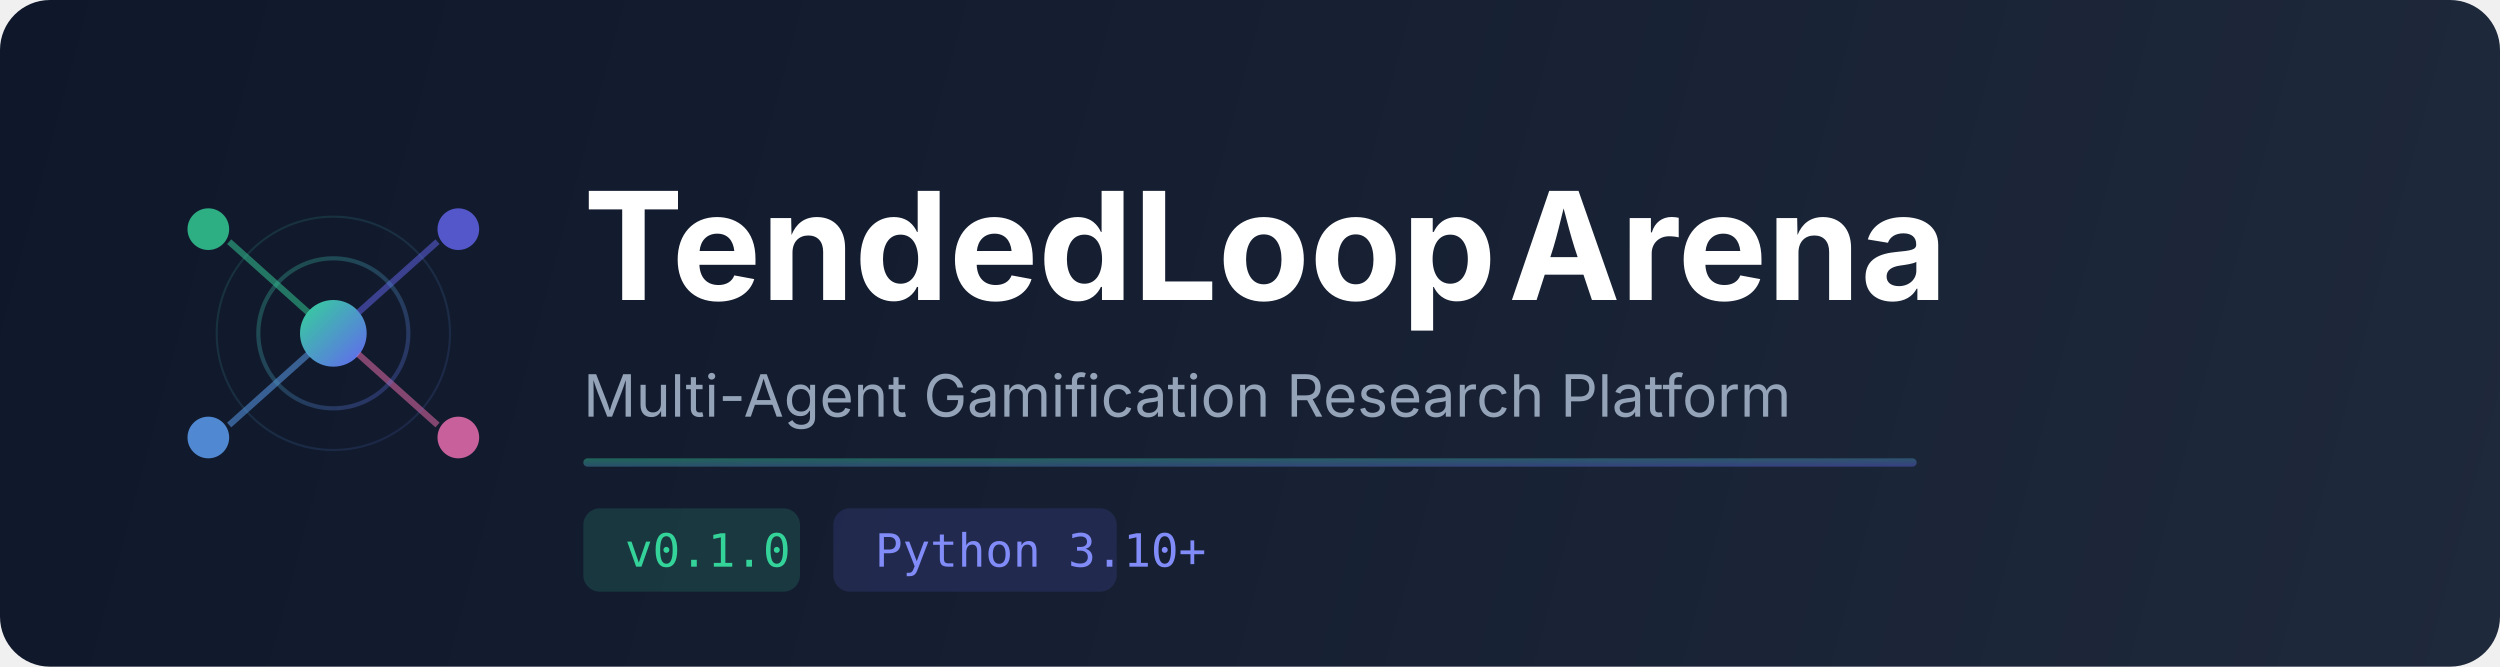
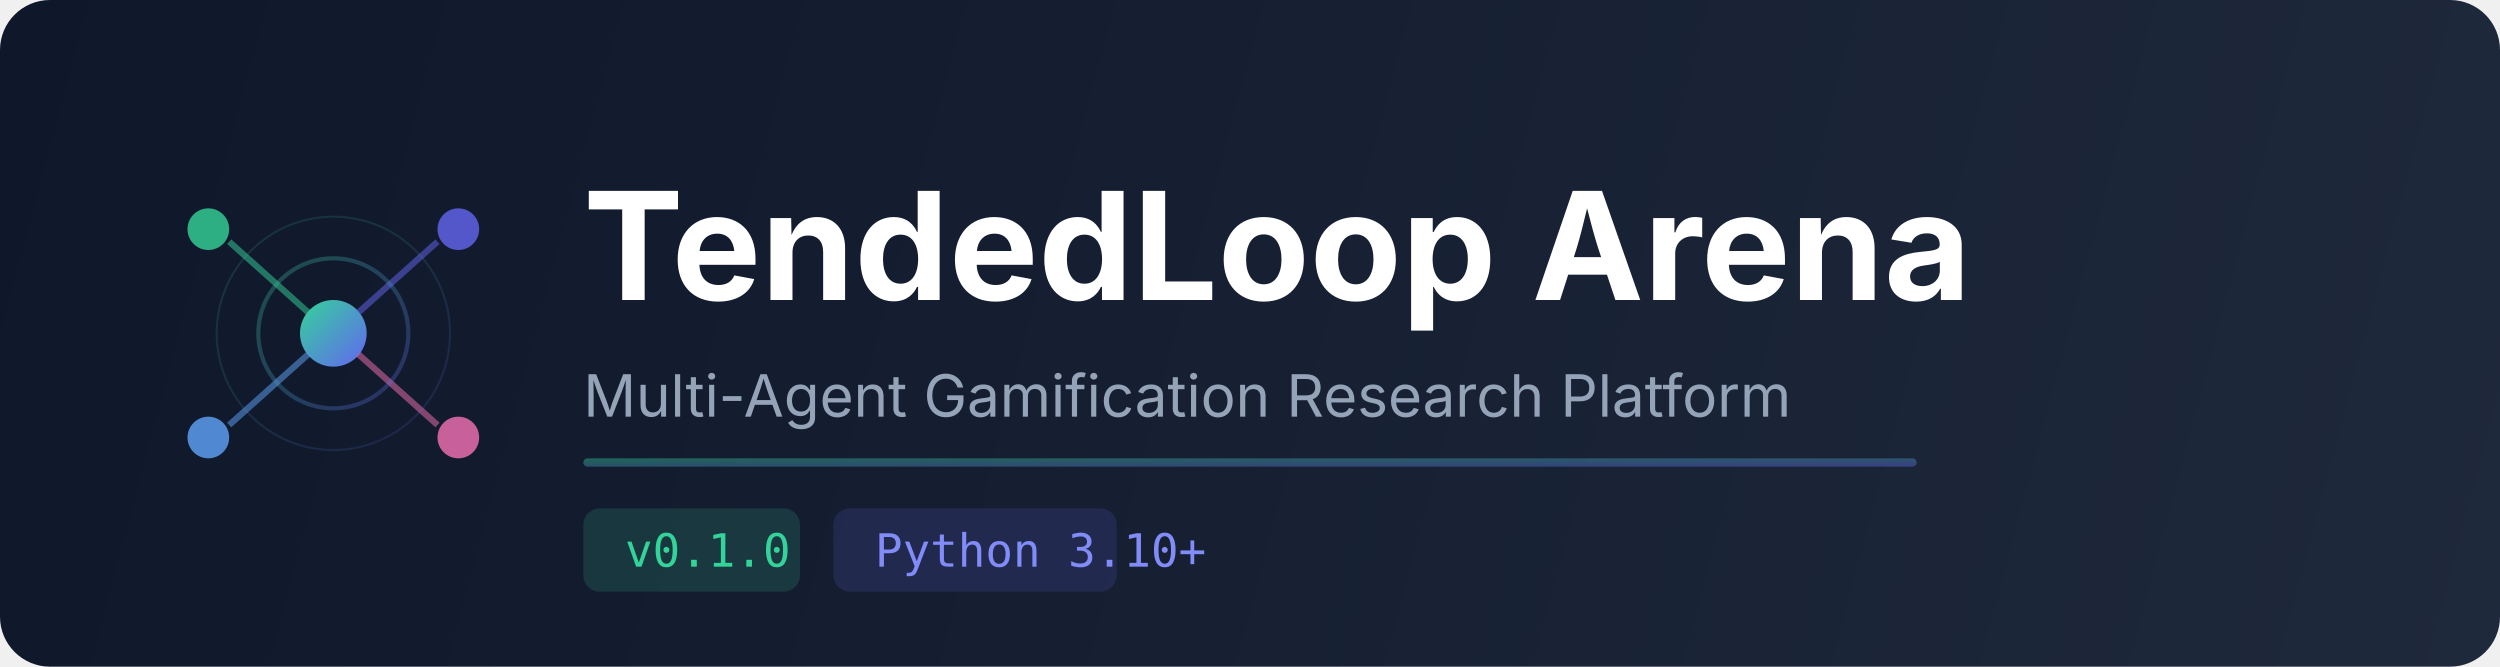
<svg xmlns="http://www.w3.org/2000/svg" viewBox="0 0 600 160" fill="none">
  <defs>
    <linearGradient id="bg" x1="0" y1="0" x2="600" y2="160" gradientUnits="userSpaceOnUse">
      <stop offset="0%" stop-color="#0f172a" />
      <stop offset="100%" stop-color="#1e293b" />
    </linearGradient>
    <linearGradient id="accent" x1="0" y1="0" x2="1" y2="1">
      <stop offset="0%" stop-color="#34d399" />
      <stop offset="100%" stop-color="#6366f1" />
    </linearGradient>
  </defs>
  <rect width="600" height="160" rx="12" fill="url(#bg)" />
  <g transform="translate(40, 40)">
    <circle cx="40" cy="40" r="8" fill="url(#accent)" />
    <circle cx="10" cy="15" r="5" fill="#34d399" opacity="0.8" />
    <circle cx="70" cy="15" r="5" fill="#6366f1" opacity="0.8" />
    <circle cx="10" cy="65" r="5" fill="#60a5fa" opacity="0.8" />
    <circle cx="70" cy="65" r="5" fill="#f472b6" opacity="0.8" />
    <line x1="15" y1="18" x2="34" y2="35" stroke="#34d399" stroke-width="1.5" opacity="0.5" />
    <line x1="65" y1="18" x2="46" y2="35" stroke="#6366f1" stroke-width="1.5" opacity="0.5" />
    <line x1="15" y1="62" x2="34" y2="45" stroke="#60a5fa" stroke-width="1.5" opacity="0.5" />
    <line x1="65" y1="62" x2="46" y2="45" stroke="#f472b6" stroke-width="1.5" opacity="0.5" />
    <circle cx="40" cy="40" r="18" stroke="url(#accent)" stroke-width="1" fill="none" opacity="0.3" />
    <circle cx="40" cy="40" r="28" stroke="url(#accent)" stroke-width="0.5" fill="none" opacity="0.15" />
  </g>
-   <text x="140" y="72" font-family="system-ui, -apple-system, sans-serif" font-size="36" font-weight="700" fill="white">TendedLoop</text>
-   <text x="140" y="72" font-family="system-ui, -apple-system, sans-serif" font-size="36" font-weight="700" fill="white" dx="222"> Arena</text>
+   <text x="140" y="72" font-family="system-ui, -apple-system, sans-serif" font-size="36" font-weight="700" fill="white">TendedLoop Arena</text>
  <text x="140" y="100" font-family="system-ui, -apple-system, sans-serif" font-size="14" fill="#94a3b8">Multi-Agent Gamification Research Platform</text>
  <rect x="140" y="110" width="320" height="2" rx="1" fill="url(#accent)" opacity="0.4" />
  <rect x="140" y="122" width="52" height="20" rx="4" fill="#34d399" opacity="0.15" />
  <text x="150" y="136" font-family="monospace" font-size="11" fill="#34d399">v0.1.0</text>
  <rect x="200" y="122" width="68" height="20" rx="4" fill="#6366f1" opacity="0.15" />
  <text x="210" y="136" font-family="monospace" font-size="11" fill="#818cf8">Python 3.10+</text>
</svg>
